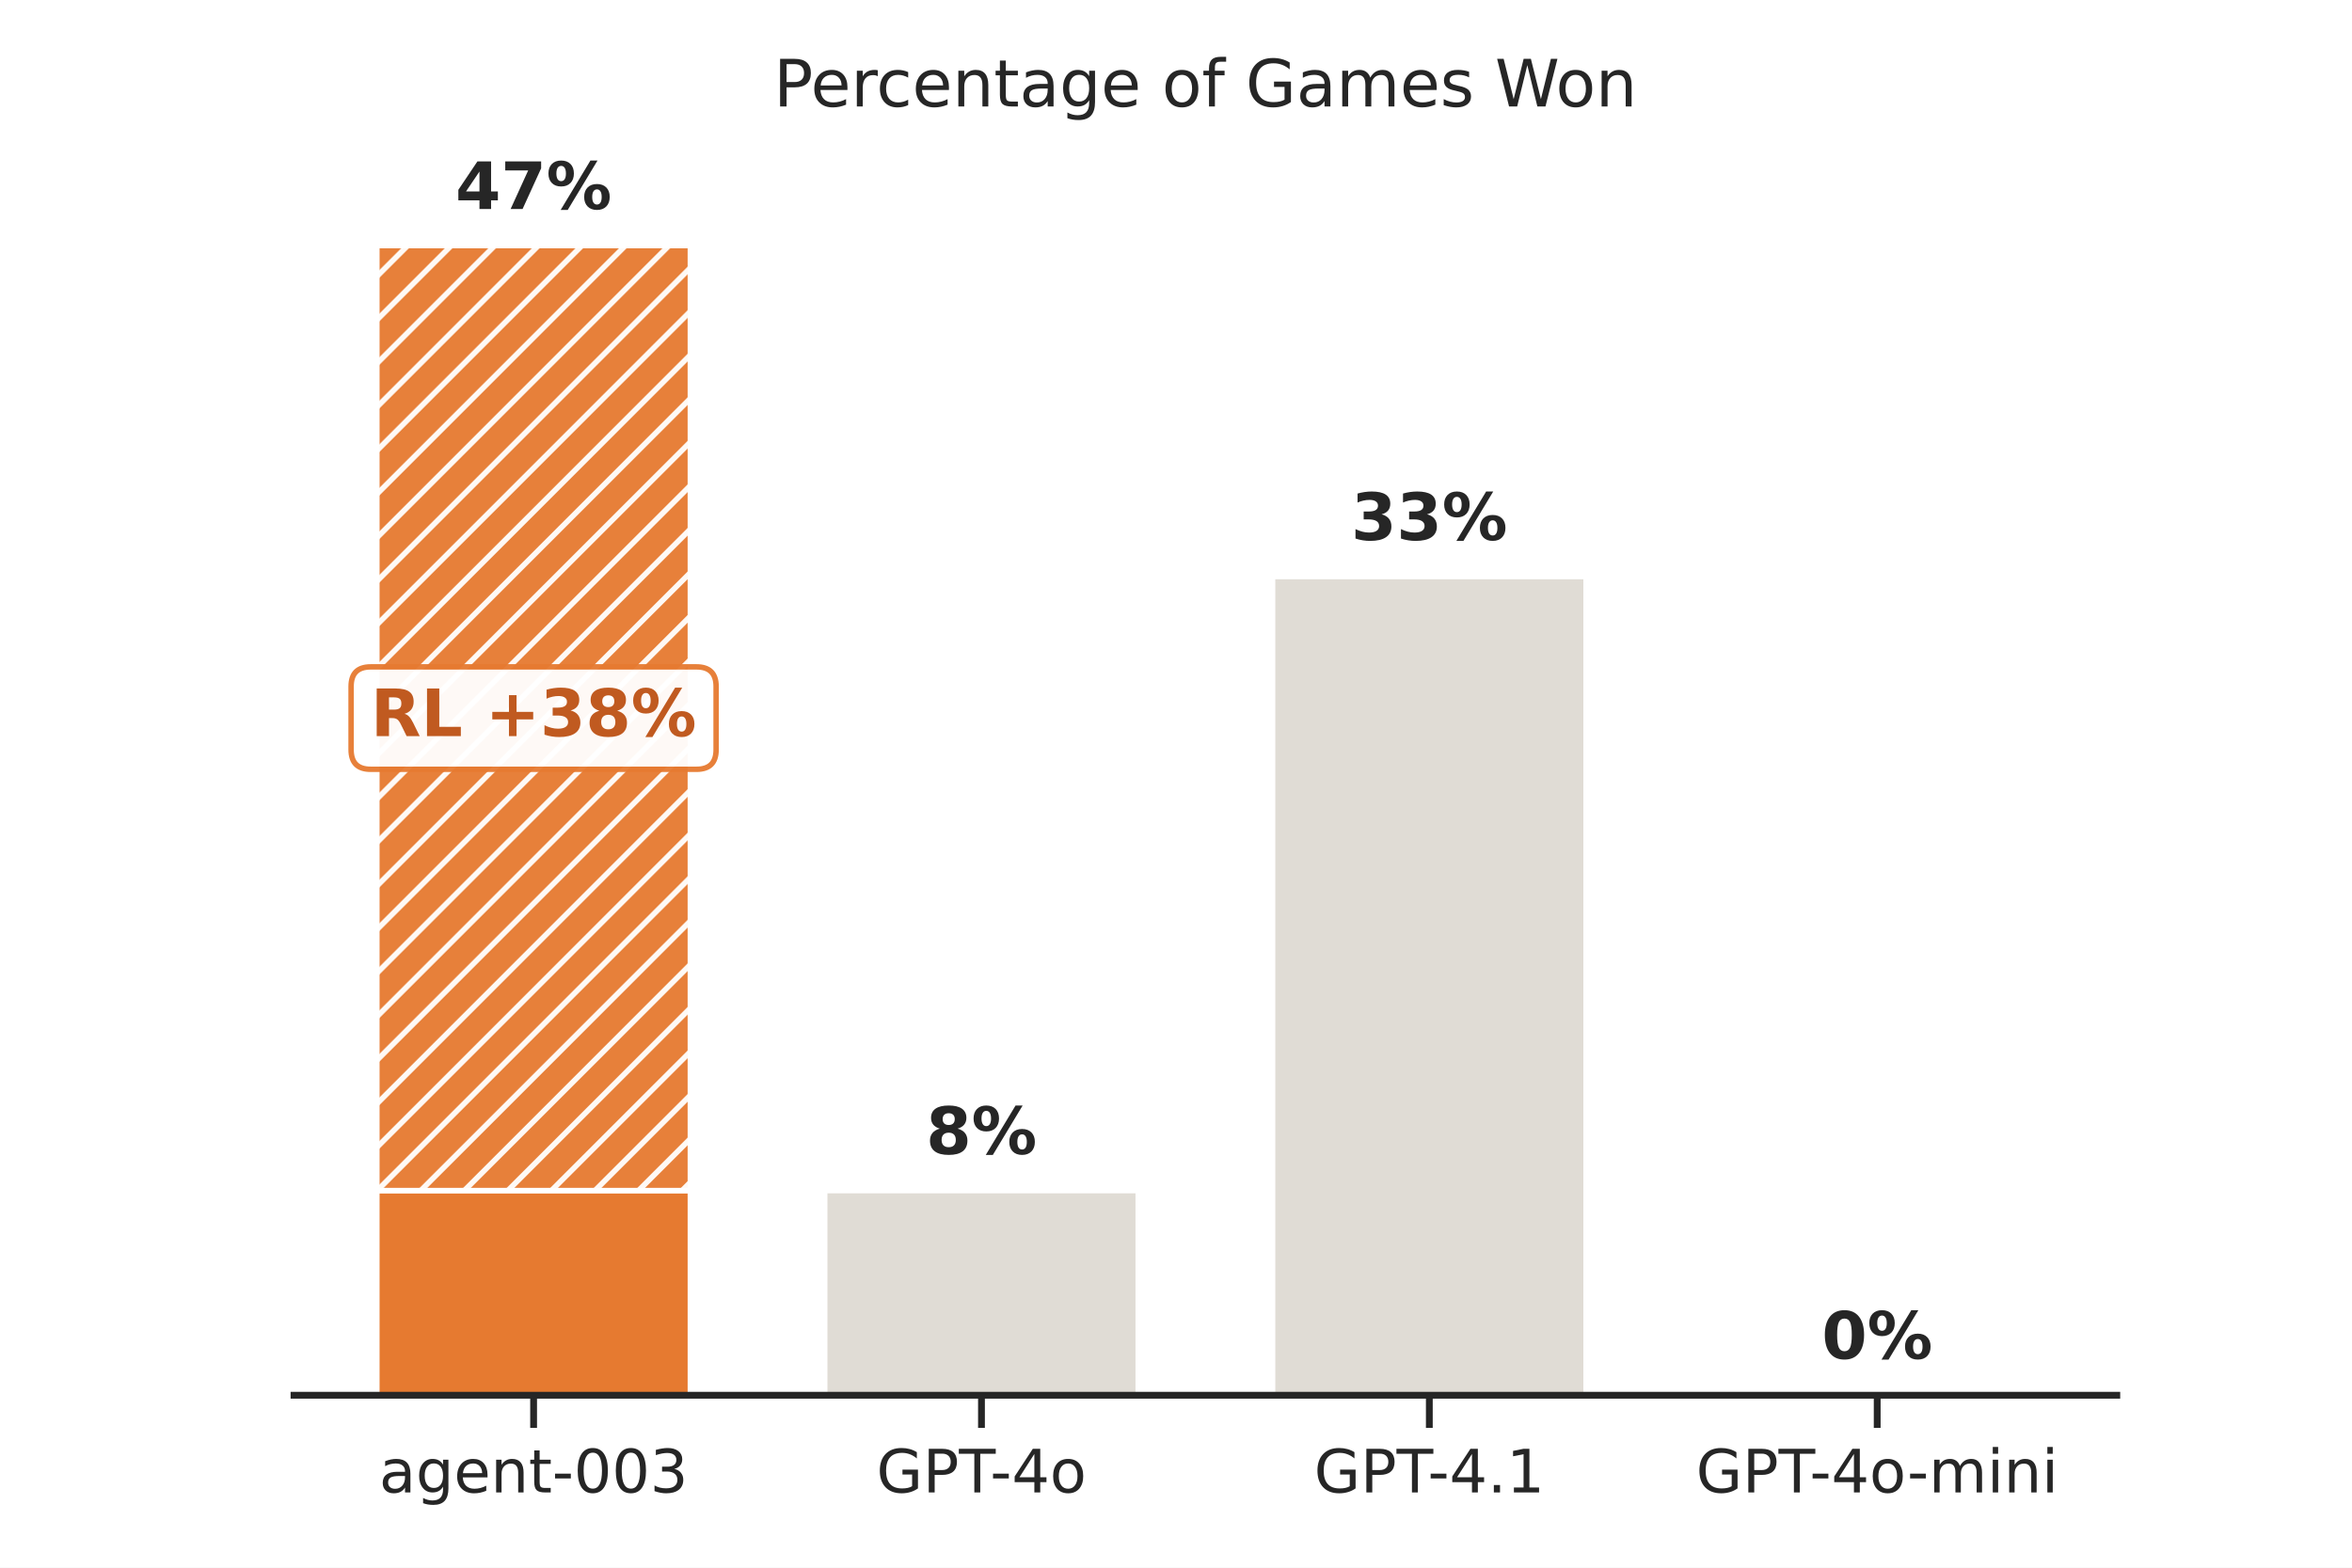
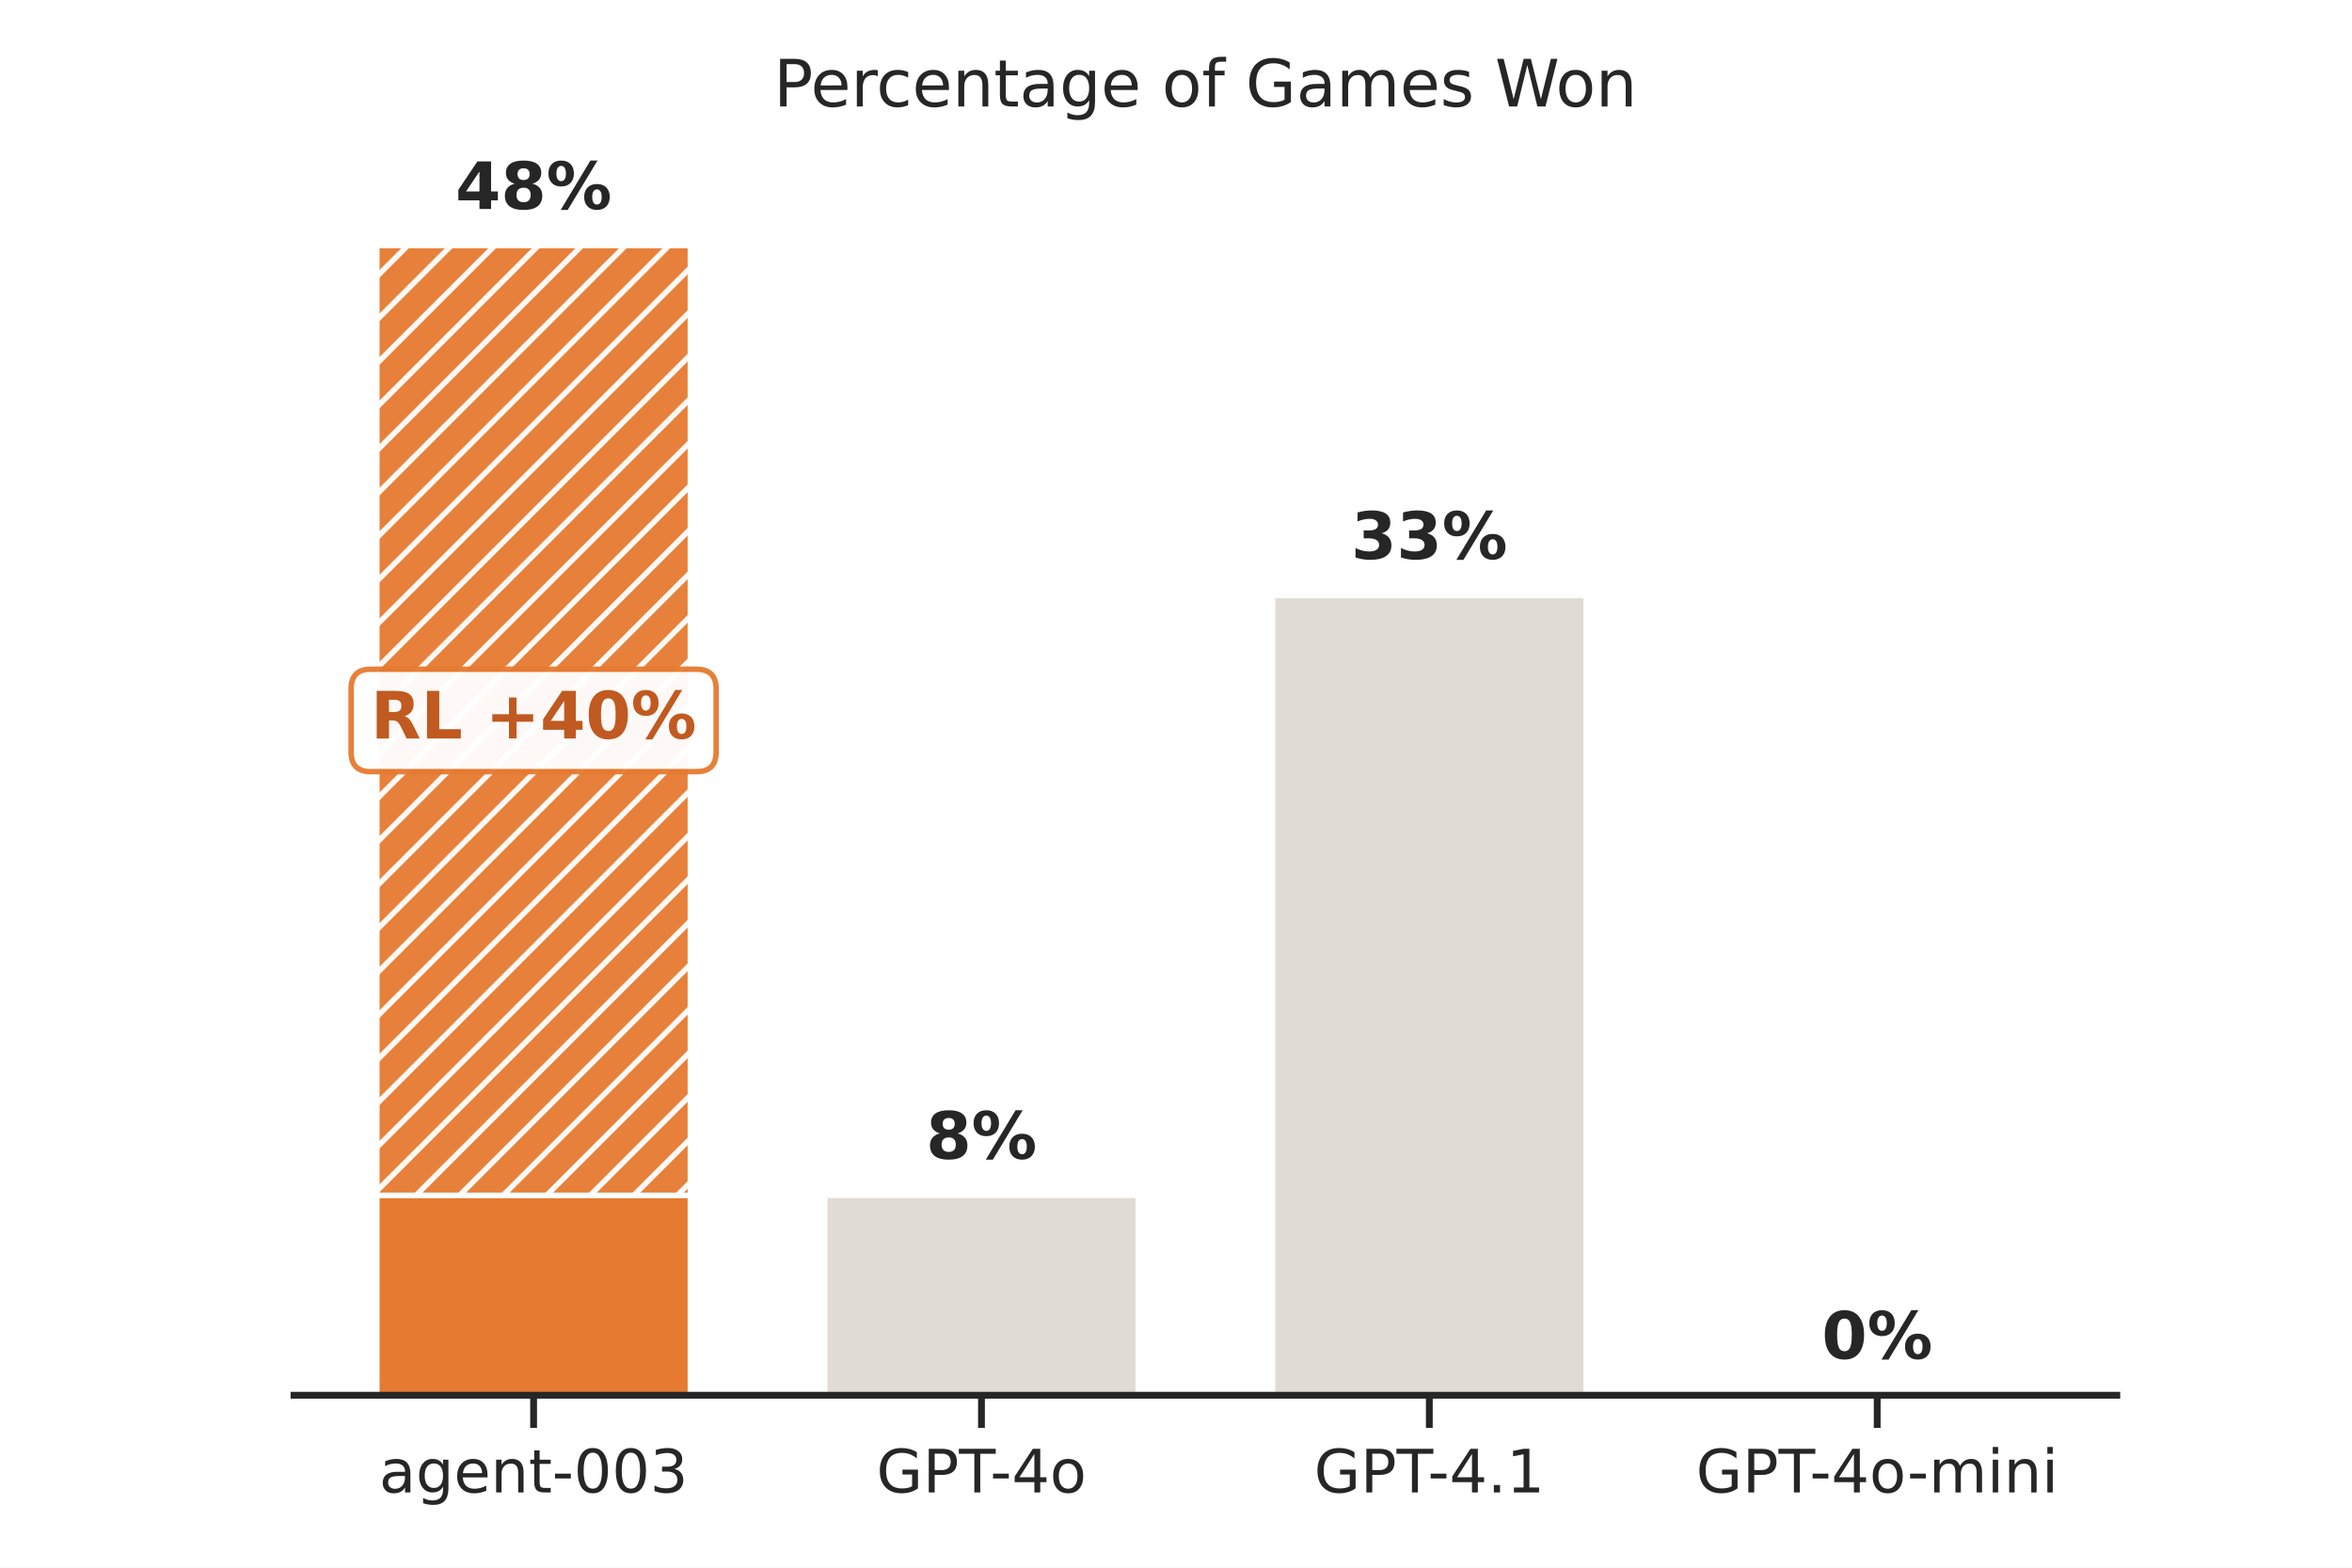
<svg xmlns="http://www.w3.org/2000/svg" xmlns:xlink="http://www.w3.org/1999/xlink" width="432pt" height="288pt" viewBox="0 0 432 288" version="1.1">
  <defs>
    <style type="text/css">*{stroke-linejoin: round; stroke-linecap: butt}</style>
  </defs>
  <g id="figure_1">
    <g id="patch_1">
      <path d="M 0 288  L 432 288  L 432 0  L 0 0  z " style="fill: #ffffff" />
    </g>
    <g id="axes_1">
      <g id="patch_2">
        <path d="M 54 256.32  L 388.8 256.32  L 388.8 34.56  L 54 34.56  z " style="fill: #ffffff" />
      </g>
      <g id="matplotlib.axis_1">
        <g id="xtick_1">
          <g id="line2d_1">
            <defs>
-               <path id="m2d0dbe7aa3" d="M 0 0  L 0 6  " style="stroke: #262626; stroke-width: 1.25" />
+               <path id="mfb96118dcb" d="M 0 0  L 0 6  " style="stroke: #262626; stroke-width: 1.25" />
            </defs>
            <g>
-               <use xlink:href="#m2d0dbe7aa3" x="98.009" y="256.32" style="fill: #262626; stroke: #262626; stroke-width: 1.25" />
+               <use xlink:href="#mfb96118dcb" x="98.009" y="256.32" style="fill: #262626; stroke: #262626; stroke-width: 1.25" />
            </g>
          </g>
          <g id="text_1">
            <g style="fill: #262626" transform="translate(69.63879 274.1783) scale(0.11 -0.11)">
              <defs>
                <path id="DejaVuSans-61" d="M 2194 1759  Q 1497 1759 1228 1600  Q 959 1441 959 1056  Q 959 750 1161 570  Q 1363 391 1709 391  Q 2188 391 2477 730  Q 2766 1069 2766 1631  L 2766 1759  L 2194 1759  z M 3341 1997  L 3341 0  L 2766 0  L 2766 531  Q 2569 213 2275 61  Q 1981 -91 1556 -91  Q 1019 -91 701 211  Q 384 513 384 1019  Q 384 1609 779 1909  Q 1175 2209 1959 2209  L 2766 2209  L 2766 2266  Q 2766 2663 2505 2880  Q 2244 3097 1772 3097  Q 1472 3097 1187 3025  Q 903 2953 641 2809  L 641 3341  Q 956 3463 1253 3523  Q 1550 3584 1831 3584  Q 2591 3584 2966 3190  Q 3341 2797 3341 1997  z " transform="scale(0.015625)" />
                <path id="DejaVuSans-67" d="M 2906 1791  Q 2906 2416 2648 2759  Q 2391 3103 1925 3103  Q 1463 3103 1205 2759  Q 947 2416 947 1791  Q 947 1169 1205 825  Q 1463 481 1925 481  Q 2391 481 2648 825  Q 2906 1169 2906 1791  z M 3481 434  Q 3481 -459 3084 -895  Q 2688 -1331 1869 -1331  Q 1566 -1331 1297 -1286  Q 1028 -1241 775 -1147  L 775 -588  Q 1028 -725 1275 -790  Q 1522 -856 1778 -856  Q 2344 -856 2625 -561  Q 2906 -266 2906 331  L 2906 616  Q 2728 306 2450 153  Q 2172 0 1784 0  Q 1141 0 747 490  Q 353 981 353 1791  Q 353 2603 747 3093  Q 1141 3584 1784 3584  Q 2172 3584 2450 3431  Q 2728 3278 2906 2969  L 2906 3500  L 3481 3500  L 3481 434  z " transform="scale(0.015625)" />
                <path id="DejaVuSans-65" d="M 3597 1894  L 3597 1613  L 953 1613  Q 991 1019 1311 708  Q 1631 397 2203 397  Q 2534 397 2845 478  Q 3156 559 3463 722  L 3463 178  Q 3153 47 2828 -22  Q 2503 -91 2169 -91  Q 1331 -91 842 396  Q 353 884 353 1716  Q 353 2575 817 3079  Q 1281 3584 2069 3584  Q 2775 3584 3186 3129  Q 3597 2675 3597 1894  z M 3022 2063  Q 3016 2534 2758 2815  Q 2500 3097 2075 3097  Q 1594 3097 1305 2825  Q 1016 2553 972 2059  L 3022 2063  z " transform="scale(0.015625)" />
                <path id="DejaVuSans-6e" d="M 3513 2113  L 3513 0  L 2938 0  L 2938 2094  Q 2938 2591 2744 2837  Q 2550 3084 2163 3084  Q 1697 3084 1428 2787  Q 1159 2491 1159 1978  L 1159 0  L 581 0  L 581 3500  L 1159 3500  L 1159 2956  Q 1366 3272 1645 3428  Q 1925 3584 2291 3584  Q 2894 3584 3203 3211  Q 3513 2838 3513 2113  z " transform="scale(0.015625)" />
                <path id="DejaVuSans-74" d="M 1172 4494  L 1172 3500  L 2356 3500  L 2356 3053  L 1172 3053  L 1172 1153  Q 1172 725 1289 603  Q 1406 481 1766 481  L 2356 481  L 2356 0  L 1766 0  Q 1100 0 847 248  Q 594 497 594 1153  L 594 3053  L 172 3053  L 172 3500  L 594 3500  L 594 4494  L 1172 4494  z " transform="scale(0.015625)" />
                <path id="DejaVuSans-2d" d="M 313 2009  L 1997 2009  L 1997 1497  L 313 1497  L 313 2009  z " transform="scale(0.015625)" />
                <path id="DejaVuSans-30" d="M 2034 4250  Q 1547 4250 1301 3770  Q 1056 3291 1056 2328  Q 1056 1369 1301 889  Q 1547 409 2034 409  Q 2525 409 2770 889  Q 3016 1369 3016 2328  Q 3016 3291 2770 3770  Q 2525 4250 2034 4250  z M 2034 4750  Q 2819 4750 3233 4129  Q 3647 3509 3647 2328  Q 3647 1150 3233 529  Q 2819 -91 2034 -91  Q 1250 -91 836 529  Q 422 1150 422 2328  Q 422 3509 836 4129  Q 1250 4750 2034 4750  z " transform="scale(0.015625)" />
                <path id="DejaVuSans-33" d="M 2597 2516  Q 3050 2419 3304 2112  Q 3559 1806 3559 1356  Q 3559 666 3084 287  Q 2609 -91 1734 -91  Q 1441 -91 1130 -33  Q 819 25 488 141  L 488 750  Q 750 597 1062 519  Q 1375 441 1716 441  Q 2309 441 2620 675  Q 2931 909 2931 1356  Q 2931 1769 2642 2001  Q 2353 2234 1838 2234  L 1294 2234  L 1294 2753  L 1863 2753  Q 2328 2753 2575 2939  Q 2822 3125 2822 3475  Q 2822 3834 2567 4026  Q 2313 4219 1838 4219  Q 1578 4219 1281 4162  Q 984 4106 628 3988  L 628 4550  Q 988 4650 1302 4700  Q 1616 4750 1894 4750  Q 2613 4750 3031 4423  Q 3450 4097 3450 3541  Q 3450 3153 3228 2886  Q 3006 2619 2597 2516  z " transform="scale(0.015625)" />
              </defs>
              <use xlink:href="#DejaVuSans-61" />
              <use xlink:href="#DejaVuSans-67" transform="translate(61.2793 0)" />
              <use xlink:href="#DejaVuSans-65" transform="translate(124.7559 0)" />
              <use xlink:href="#DejaVuSans-6e" transform="translate(186.2793 0)" />
              <use xlink:href="#DejaVuSans-74" transform="translate(249.6582 0)" />
              <use xlink:href="#DejaVuSans-2d" transform="translate(288.8672 0)" />
              <use xlink:href="#DejaVuSans-30" transform="translate(324.9512 0)" />
              <use xlink:href="#DejaVuSans-30" transform="translate(388.5742 0)" />
              <use xlink:href="#DejaVuSans-33" transform="translate(452.1973 0)" />
            </g>
          </g>
        </g>
        <g id="xtick_2">
          <g id="line2d_2">
            <g>
-               <use xlink:href="#m2d0dbe7aa3" x="180.27" y="256.32" style="fill: #262626; stroke: #262626; stroke-width: 1.25" />
+               <use xlink:href="#mfb96118dcb" x="180.27" y="256.32" style="fill: #262626; stroke: #262626; stroke-width: 1.25" />
            </g>
          </g>
          <g id="text_2">
            <g style="fill: #262626" transform="translate(160.9854 274.1783) scale(0.11 -0.11)">
              <defs>
                <path id="DejaVuSans-47" d="M 3809 666  L 3809 1919  L 2778 1919  L 2778 2438  L 4434 2438  L 4434 434  Q 4069 175 3628 42  Q 3188 -91 2688 -91  Q 1594 -91 976 548  Q 359 1188 359 2328  Q 359 3472 976 4111  Q 1594 4750 2688 4750  Q 3144 4750 3555 4637  Q 3966 4525 4313 4306  L 4313 3634  Q 3963 3931 3569 4081  Q 3175 4231 2741 4231  Q 1884 4231 1454 3753  Q 1025 3275 1025 2328  Q 1025 1384 1454 906  Q 1884 428 2741 428  Q 3075 428 3337 486  Q 3600 544 3809 666  z " transform="scale(0.015625)" />
                <path id="DejaVuSans-50" d="M 1259 4147  L 1259 2394  L 2053 2394  Q 2494 2394 2734 2622  Q 2975 2850 2975 3272  Q 2975 3691 2734 3919  Q 2494 4147 2053 4147  L 1259 4147  z M 628 4666  L 2053 4666  Q 2838 4666 3239 4311  Q 3641 3956 3641 3272  Q 3641 2581 3239 2228  Q 2838 1875 2053 1875  L 1259 1875  L 1259 0  L 628 0  L 628 4666  z " transform="scale(0.015625)" />
                <path id="DejaVuSans-54" d="M -19 4666  L 3928 4666  L 3928 4134  L 2272 4134  L 2272 0  L 1638 0  L 1638 4134  L -19 4134  L -19 4666  z " transform="scale(0.015625)" />
                <path id="DejaVuSans-34" d="M 2419 4116  L 825 1625  L 2419 1625  L 2419 4116  z M 2253 4666  L 3047 4666  L 3047 1625  L 3713 1625  L 3713 1100  L 3047 1100  L 3047 0  L 2419 0  L 2419 1100  L 313 1100  L 313 1709  L 2253 4666  z " transform="scale(0.015625)" />
                <path id="DejaVuSans-6f" d="M 1959 3097  Q 1497 3097 1228 2736  Q 959 2375 959 1747  Q 959 1119 1226 758  Q 1494 397 1959 397  Q 2419 397 2687 759  Q 2956 1122 2956 1747  Q 2956 2369 2687 2733  Q 2419 3097 1959 3097  z M 1959 3584  Q 2709 3584 3137 3096  Q 3566 2609 3566 1747  Q 3566 888 3137 398  Q 2709 -91 1959 -91  Q 1206 -91 779 398  Q 353 888 353 1747  Q 353 2609 779 3096  Q 1206 3584 1959 3584  z " transform="scale(0.015625)" />
              </defs>
              <use xlink:href="#DejaVuSans-47" />
              <use xlink:href="#DejaVuSans-50" transform="translate(77.49023 0)" />
              <use xlink:href="#DejaVuSans-54" transform="translate(137.793 0)" />
              <use xlink:href="#DejaVuSans-2d" transform="translate(189.752 0)" />
              <use xlink:href="#DejaVuSans-34" transform="translate(225.8359 0)" />
              <use xlink:href="#DejaVuSans-6f" transform="translate(289.459 0)" />
            </g>
          </g>
        </g>
        <g id="xtick_3">
          <g id="line2d_3">
            <g>
-               <use xlink:href="#m2d0dbe7aa3" x="262.53" y="256.32" style="fill: #262626; stroke: #262626; stroke-width: 1.25" />
+               <use xlink:href="#mfb96118dcb" x="262.53" y="256.32" style="fill: #262626; stroke: #262626; stroke-width: 1.25" />
            </g>
          </g>
          <g id="text_3">
            <g style="fill: #262626" transform="translate(241.3638 274.1783) scale(0.11 -0.11)">
              <defs>
                <path id="DejaVuSans-2e" d="M 684 794  L 1344 794  L 1344 0  L 684 0  L 684 794  z " transform="scale(0.015625)" />
                <path id="DejaVuSans-31" d="M 794 531  L 1825 531  L 1825 4091  L 703 3866  L 703 4441  L 1819 4666  L 2450 4666  L 2450 531  L 3481 531  L 3481 0  L 794 0  L 794 531  z " transform="scale(0.015625)" />
              </defs>
              <use xlink:href="#DejaVuSans-47" />
              <use xlink:href="#DejaVuSans-50" transform="translate(77.49023 0)" />
              <use xlink:href="#DejaVuSans-54" transform="translate(137.793 0)" />
              <use xlink:href="#DejaVuSans-2d" transform="translate(189.752 0)" />
              <use xlink:href="#DejaVuSans-34" transform="translate(225.8359 0)" />
              <use xlink:href="#DejaVuSans-2e" transform="translate(289.459 0)" />
              <use xlink:href="#DejaVuSans-31" transform="translate(321.2461 0)" />
            </g>
          </g>
        </g>
        <g id="xtick_4">
          <g id="line2d_4">
            <g>
-               <use xlink:href="#m2d0dbe7aa3" x="344.791" y="256.32" style="fill: #262626; stroke: #262626; stroke-width: 1.25" />
+               <use xlink:href="#mfb96118dcb" x="344.791" y="256.32" style="fill: #262626; stroke: #262626; stroke-width: 1.25" />
            </g>
          </g>
          <g id="text_4">
            <g style="fill: #262626" transform="translate(311.52 274.1783) scale(0.11 -0.11)">
              <defs>
                <path id="DejaVuSans-6d" d="M 3328 2828  Q 3544 3216 3844 3400  Q 4144 3584 4550 3584  Q 5097 3584 5394 3201  Q 5691 2819 5691 2113  L 5691 0  L 5113 0  L 5113 2094  Q 5113 2597 4934 2840  Q 4756 3084 4391 3084  Q 3944 3084 3684 2787  Q 3425 2491 3425 1978  L 3425 0  L 2847 0  L 2847 2094  Q 2847 2600 2669 2842  Q 2491 3084 2119 3084  Q 1678 3084 1418 2786  Q 1159 2488 1159 1978  L 1159 0  L 581 0  L 581 3500  L 1159 3500  L 1159 2956  Q 1356 3278 1631 3431  Q 1906 3584 2284 3584  Q 2666 3584 2933 3390  Q 3200 3197 3328 2828  z " transform="scale(0.015625)" />
                <path id="DejaVuSans-69" d="M 603 3500  L 1178 3500  L 1178 0  L 603 0  L 603 3500  z M 603 4863  L 1178 4863  L 1178 4134  L 603 4134  L 603 4863  z " transform="scale(0.015625)" />
              </defs>
              <use xlink:href="#DejaVuSans-47" />
              <use xlink:href="#DejaVuSans-50" transform="translate(77.49023 0)" />
              <use xlink:href="#DejaVuSans-54" transform="translate(137.793 0)" />
              <use xlink:href="#DejaVuSans-2d" transform="translate(189.752 0)" />
              <use xlink:href="#DejaVuSans-34" transform="translate(225.8359 0)" />
              <use xlink:href="#DejaVuSans-6f" transform="translate(289.459 0)" />
              <use xlink:href="#DejaVuSans-2d" transform="translate(352.5156 0)" />
              <use xlink:href="#DejaVuSans-6d" transform="translate(388.5996 0)" />
              <use xlink:href="#DejaVuSans-69" transform="translate(486.0117 0)" />
              <use xlink:href="#DejaVuSans-6e" transform="translate(513.7949 0)" />
              <use xlink:href="#DejaVuSans-69" transform="translate(577.1738 0)" />
            </g>
          </g>
        </g>
      </g>
      <g id="matplotlib.axis_2" />
      <g id="patch_3">
-         <path d="M 69.218 256.32  L 126.8 256.32  L 126.8 218.72  L 69.218 218.72  z " clip-path="url(#p8e0814d3ab)" style="fill: #e67a30; stroke: #ffffff; stroke-linejoin: miter" />
+         <path d="M 69.218 256.32  L 126.8 256.32  L 126.8 219.59  L 69.218 219.59  z " clip-path="url(#p6f21e03025)" style="fill: #e67a30; stroke: #ffffff; stroke-linejoin: miter" />
      </g>
      <g id="patch_4">
-         <path d="M 69.218 218.72  L 126.8 218.72  L 126.8 45.12  L 69.218 45.12  z " clip-path="url(#p8e0814d3ab)" style="fill: url(#h986c0298ac); opacity: 0.95; stroke: #ffffff; stroke-linejoin: miter" />
+         <path d="M 69.218 219.59  L 126.8 219.59  L 126.8 45.12  L 69.218 45.12  z " clip-path="url(#p6f21e03025)" style="fill: url(#h82abfbc4fb); opacity: 0.95; stroke: #ffffff; stroke-linejoin: miter" />
      </g>
      <g id="patch_5">
-         <path d="M 151.479 256.32  L 209.061 256.32  L 209.061 218.72  L 151.479 218.72  z " clip-path="url(#p8e0814d3ab)" style="fill: #e0dcd5; stroke: #ffffff; stroke-linejoin: miter" />
+         <path d="M 151.479 256.32  L 209.061 256.32  L 209.061 219.59  L 151.479 219.59  z " clip-path="url(#p6f21e03025)" style="fill: #e0dcd5; stroke: #ffffff; stroke-linejoin: miter" />
      </g>
      <g id="patch_6">
-         <path d="M 233.739 256.32  L 291.321 256.32  L 291.321 105.92  L 233.739 105.92  z " clip-path="url(#p8e0814d3ab)" style="fill: #e0dcd5; stroke: #ffffff; stroke-linejoin: miter" />
+         <path d="M 233.739 256.32  L 291.321 256.32  L 291.321 109.398  L 233.739 109.398  z " clip-path="url(#p6f21e03025)" style="fill: #e0dcd5; stroke: #ffffff; stroke-linejoin: miter" />
      </g>
      <g id="patch_7">
-         <path d="M 316 256.32  L 373.582 256.32  L 373.582 256.32  L 316 256.32  z " clip-path="url(#p8e0814d3ab)" style="fill: #e0dcd5; stroke: #ffffff; stroke-linejoin: miter" />
+         <path d="M 316 256.32  L 373.582 256.32  L 373.582 256.32  L 316 256.32  z " clip-path="url(#p6f21e03025)" style="fill: #e0dcd5; stroke: #ffffff; stroke-linejoin: miter" />
      </g>
      <g id="patch_8">
        <path d="M 54 256.32  L 388.8 256.32  " style="fill: none; stroke: #262626; stroke-width: 1.25; stroke-linejoin: miter; stroke-linecap: square" />
      </g>
      <g id="text_5">
        <g id="patch_9">
-           <path d="M 68.088 141.327  L 127.931 141.327  Q 131.531 141.327 131.531 137.727  L 131.531 126.113  Q 131.531 122.513 127.931 122.513  L 68.088 122.513  Q 64.488 122.513 64.488 126.113  L 64.488 137.727  Q 64.488 141.327 68.088 141.327  z " style="fill: #ffffff; opacity: 0.95; stroke: #e67a30; stroke-linejoin: miter" />
-         </g>
-         <g style="fill: #c05a20" transform="translate(68.08809 135.2312) scale(0.12 -0.12)">
+           <path d="M 68.088 141.762  L 127.931 141.762  Q 131.531 141.762 131.531 138.162  L 131.531 126.548  Q 131.531 122.948 127.931 122.948  L 68.088 122.948  Q 64.488 122.948 64.488 126.548  L 64.488 138.162  Q 64.488 141.762 68.088 141.762  z " style="fill: #ffffff; opacity: 0.95; stroke: #e67a30; stroke-linejoin: miter" />
+         </g>
+         <g style="fill: #c05a20" transform="translate(68.08809 135.666) scale(0.12 -0.12)">
          <defs>
            <path id="DejaVuSans-Bold-52" d="M 2297 2597  Q 2675 2597 2839 2737  Q 3003 2878 3003 3200  Q 3003 3519 2839 3656  Q 2675 3794 2297 3794  L 1791 3794  L 1791 2597  L 2297 2597  z M 1791 1766  L 1791 0  L 588 0  L 588 4666  L 2425 4666  Q 3347 4666 3776 4356  Q 4206 4047 4206 3378  Q 4206 2916 3982 2619  Q 3759 2322 3309 2181  Q 3556 2125 3751 1926  Q 3947 1728 4147 1325  L 4800 0  L 3519 0  L 2950 1159  Q 2778 1509 2601 1637  Q 2425 1766 2131 1766  L 1791 1766  z " transform="scale(0.015625)" />
            <path id="DejaVuSans-Bold-4c" d="M 588 4666  L 1791 4666  L 1791 909  L 3903 909  L 3903 0  L 588 0  L 588 4666  z " transform="scale(0.015625)" />
            <path id="DejaVuSans-Bold-20" transform="scale(0.015625)" />
            <path id="DejaVuSans-Bold-2b" d="M 3053 4013  L 3053 2375  L 4684 2375  L 4684 1638  L 3053 1638  L 3053 0  L 2309 0  L 2309 1638  L 678 1638  L 678 2375  L 2309 2375  L 2309 4013  L 3053 4013  z " transform="scale(0.015625)" />
-             <path id="DejaVuSans-Bold-33" d="M 2981 2516  Q 3453 2394 3698 2092  Q 3944 1791 3944 1325  Q 3944 631 3412 270  Q 2881 -91 1863 -91  Q 1503 -91 1142 -33  Q 781 25 428 141  L 428 1069  Q 766 900 1098 814  Q 1431 728 1753 728  Q 2231 728 2486 893  Q 2741 1059 2741 1369  Q 2741 1688 2480 1852  Q 2219 2016 1709 2016  L 1228 2016  L 1228 2791  L 1734 2791  Q 2188 2791 2409 2933  Q 2631 3075 2631 3366  Q 2631 3634 2415 3781  Q 2200 3928 1806 3928  Q 1516 3928 1219 3862  Q 922 3797 628 3669  L 628 4550  Q 984 4650 1334 4700  Q 1684 4750 2022 4750  Q 2931 4750 3382 4451  Q 3834 4153 3834 3553  Q 3834 3144 3618 2883  Q 3403 2622 2981 2516  z " transform="scale(0.015625)" />
-             <path id="DejaVuSans-Bold-38" d="M 2228 2088  Q 1891 2088 1709 1903  Q 1528 1719 1528 1375  Q 1528 1031 1709 848  Q 1891 666 2228 666  Q 2563 666 2741 848  Q 2919 1031 2919 1375  Q 2919 1722 2741 1905  Q 2563 2088 2228 2088  z M 1350 2484  Q 925 2613 709 2878  Q 494 3144 494 3541  Q 494 4131 934 4440  Q 1375 4750 2228 4750  Q 3075 4750 3515 4442  Q 3956 4134 3956 3541  Q 3956 3144 3739 2878  Q 3522 2613 3097 2484  Q 3572 2353 3814 2058  Q 4056 1763 4056 1313  Q 4056 619 3595 264  Q 3134 -91 2228 -91  Q 1319 -91 855 264  Q 391 619 391 1313  Q 391 1763 633 2058  Q 875 2353 1350 2484  z M 1631 3419  Q 1631 3141 1786 2991  Q 1941 2841 2228 2841  Q 2509 2841 2662 2991  Q 2816 3141 2816 3419  Q 2816 3697 2662 3845  Q 2509 3994 2228 3994  Q 1941 3994 1786 3844  Q 1631 3694 1631 3419  z " transform="scale(0.015625)" />
+             <path id="DejaVuSans-Bold-34" d="M 2356 3675  L 1038 1722  L 2356 1722  L 2356 3675  z M 2156 4666  L 3494 4666  L 3494 1722  L 4159 1722  L 4159 850  L 3494 850  L 3494 0  L 2356 0  L 2356 850  L 288 850  L 288 1881  L 2156 4666  z " transform="scale(0.015625)" />
+             <path id="DejaVuSans-Bold-30" d="M 2944 2338  Q 2944 3213 2780 3570  Q 2616 3928 2228 3928  Q 1841 3928 1675 3570  Q 1509 3213 1509 2338  Q 1509 1453 1675 1090  Q 1841 728 2228 728  Q 2613 728 2778 1090  Q 2944 1453 2944 2338  z M 4147 2328  Q 4147 1169 3647 539  Q 3147 -91 2228 -91  Q 1306 -91 806 539  Q 306 1169 306 2328  Q 306 3491 806 4120  Q 1306 4750 2228 4750  Q 3147 4750 3647 4120  Q 4147 3491 4147 2328  z " transform="scale(0.015625)" />
            <path id="DejaVuSans-Bold-25" d="M 4959 1925  Q 4738 1925 4616 1733  Q 4494 1541 4494 1184  Q 4494 825 4614 633  Q 4734 441 4959 441  Q 5184 441 5303 633  Q 5422 825 5422 1184  Q 5422 1541 5301 1733  Q 5181 1925 4959 1925  z M 4959 2450  Q 5541 2450 5875 2112  Q 6209 1775 6209 1184  Q 6209 594 5875 251  Q 5541 -91 4959 -91  Q 4378 -91 4042 251  Q 3706 594 3706 1184  Q 3706 1772 4042 2111  Q 4378 2450 4959 2450  z M 2094 -91  L 1403 -91  L 4319 4750  L 5013 4750  L 2094 -91  z M 1453 4750  Q 2034 4750 2367 4411  Q 2700 4072 2700 3481  Q 2700 2891 2367 2550  Q 2034 2209 1453 2209  Q 872 2209 539 2550  Q 206 2891 206 3481  Q 206 4072 539 4411  Q 872 4750 1453 4750  z M 1453 4225  Q 1228 4225 1106 4031  Q 984 3838 984 3481  Q 984 3122 1106 2926  Q 1228 2731 1453 2731  Q 1678 2731 1798 2926  Q 1919 3122 1919 3481  Q 1919 3838 1797 4031  Q 1675 4225 1453 4225  z " transform="scale(0.015625)" />
          </defs>
          <use xlink:href="#DejaVuSans-Bold-52" />
          <use xlink:href="#DejaVuSans-Bold-4c" transform="translate(77.00195 0)" />
          <use xlink:href="#DejaVuSans-Bold-20" transform="translate(140.7227 0)" />
          <use xlink:href="#DejaVuSans-Bold-2b" transform="translate(175.5371 0)" />
-           <use xlink:href="#DejaVuSans-Bold-33" transform="translate(259.3262 0)" />
-           <use xlink:href="#DejaVuSans-Bold-38" transform="translate(328.9062 0)" />
+           <use xlink:href="#DejaVuSans-Bold-34" transform="translate(259.3262 0)" />
+           <use xlink:href="#DejaVuSans-Bold-30" transform="translate(328.9062 0)" />
          <use xlink:href="#DejaVuSans-Bold-25" transform="translate(398.4863 0)" />
        </g>
      </g>
      <g id="text_6">
        <g style="fill: #262626" transform="translate(83.64777 38.40037) scale(0.12 -0.12)">
          <defs>
-             <path id="DejaVuSans-Bold-34" d="M 2356 3675  L 1038 1722  L 2356 1722  L 2356 3675  z M 2156 4666  L 3494 4666  L 3494 1722  L 4159 1722  L 4159 850  L 3494 850  L 3494 0  L 2356 0  L 2356 850  L 288 850  L 288 1881  L 2156 4666  z " transform="scale(0.015625)" />
-             <path id="DejaVuSans-Bold-37" d="M 428 4666  L 3944 4666  L 3944 3988  L 2125 0  L 953 0  L 2675 3781  L 428 3781  L 428 4666  z " transform="scale(0.015625)" />
+             <path id="DejaVuSans-Bold-38" d="M 2228 2088  Q 1891 2088 1709 1903  Q 1528 1719 1528 1375  Q 1528 1031 1709 848  Q 1891 666 2228 666  Q 2563 666 2741 848  Q 2919 1031 2919 1375  Q 2919 1722 2741 1905  Q 2563 2088 2228 2088  z M 1350 2484  Q 925 2613 709 2878  Q 494 3144 494 3541  Q 494 4131 934 4440  Q 1375 4750 2228 4750  Q 3075 4750 3515 4442  Q 3956 4134 3956 3541  Q 3956 3144 3739 2878  Q 3522 2613 3097 2484  Q 3572 2353 3814 2058  Q 4056 1763 4056 1313  Q 4056 619 3595 264  Q 3134 -91 2228 -91  Q 1319 -91 855 264  Q 391 619 391 1313  Q 391 1763 633 2058  Q 875 2353 1350 2484  z M 1631 3419  Q 1631 3141 1786 2991  Q 1941 2841 2228 2841  Q 2509 2841 2662 2991  Q 2816 3141 2816 3419  Q 2816 3697 2662 3845  Q 2509 3994 2228 3994  Q 1941 3994 1786 3844  Q 1631 3694 1631 3419  z " transform="scale(0.015625)" />
          </defs>
          <use xlink:href="#DejaVuSans-Bold-34" />
-           <use xlink:href="#DejaVuSans-Bold-37" transform="translate(69.58008 0)" />
+           <use xlink:href="#DejaVuSans-Bold-38" transform="translate(69.58008 0)" />
          <use xlink:href="#DejaVuSans-Bold-25" transform="translate(139.1602 0)" />
        </g>
      </g>
      <g id="text_7">
-         <g style="fill: #262626" transform="translate(170.0829 212.0004) scale(0.12 -0.12)">
+         <g style="fill: #262626" transform="translate(170.0829 212.8699) scale(0.12 -0.12)">
          <use xlink:href="#DejaVuSans-Bold-38" />
          <use xlink:href="#DejaVuSans-Bold-25" transform="translate(69.58008 0)" />
        </g>
      </g>
      <g id="text_8">
-         <g style="fill: #262626" transform="translate(248.1687 99.20037) scale(0.12 -0.12)">
+         <g style="fill: #262626" transform="translate(248.1687 102.6786) scale(0.12 -0.12)">
+           <defs>
+             <path id="DejaVuSans-Bold-33" d="M 2981 2516  Q 3453 2394 3698 2092  Q 3944 1791 3944 1325  Q 3944 631 3412 270  Q 2881 -91 1863 -91  Q 1503 -91 1142 -33  Q 781 25 428 141  L 428 1069  Q 766 900 1098 814  Q 1431 728 1753 728  Q 2231 728 2486 893  Q 2741 1059 2741 1369  Q 2741 1688 2480 1852  Q 2219 2016 1709 2016  L 1228 2016  L 1228 2791  L 1734 2791  Q 2188 2791 2409 2933  Q 2631 3075 2631 3366  Q 2631 3634 2415 3781  Q 2200 3928 1806 3928  Q 1516 3928 1219 3862  Q 922 3797 628 3669  L 628 4550  Q 984 4650 1334 4700  Q 1684 4750 2022 4750  Q 2931 4750 3382 4451  Q 3834 4153 3834 3553  Q 3834 3144 3618 2883  Q 3403 2622 2981 2516  z " transform="scale(0.015625)" />
+           </defs>
          <use xlink:href="#DejaVuSans-Bold-33" />
          <use xlink:href="#DejaVuSans-Bold-33" transform="translate(69.58008 0)" />
          <use xlink:href="#DejaVuSans-Bold-25" transform="translate(139.1602 0)" />
        </g>
      </g>
      <g id="text_9">
        <g style="fill: #262626" transform="translate(334.6038 249.6004) scale(0.12 -0.12)">
-           <defs>
-             <path id="DejaVuSans-Bold-30" d="M 2944 2338  Q 2944 3213 2780 3570  Q 2616 3928 2228 3928  Q 1841 3928 1675 3570  Q 1509 3213 1509 2338  Q 1509 1453 1675 1090  Q 1841 728 2228 728  Q 2613 728 2778 1090  Q 2944 1453 2944 2338  z M 4147 2328  Q 4147 1169 3647 539  Q 3147 -91 2228 -91  Q 1306 -91 806 539  Q 306 1169 306 2328  Q 306 3491 806 4120  Q 1306 4750 2228 4750  Q 3147 4750 3647 4120  Q 4147 3491 4147 2328  z " transform="scale(0.015625)" />
-           </defs>
          <use xlink:href="#DejaVuSans-Bold-30" />
          <use xlink:href="#DejaVuSans-Bold-25" transform="translate(69.58008 0)" />
        </g>
      </g>
      <g id="text_10">
        <g style="fill: #262626" transform="translate(142.1072 19.56) scale(0.12 -0.12)">
          <defs>
            <path id="DejaVuSans-72" d="M 2631 2963  Q 2534 3019 2420 3045  Q 2306 3072 2169 3072  Q 1681 3072 1420 2755  Q 1159 2438 1159 1844  L 1159 0  L 581 0  L 581 3500  L 1159 3500  L 1159 2956  Q 1341 3275 1631 3429  Q 1922 3584 2338 3584  Q 2397 3584 2469 3576  Q 2541 3569 2628 3553  L 2631 2963  z " transform="scale(0.015625)" />
            <path id="DejaVuSans-63" d="M 3122 3366  L 3122 2828  Q 2878 2963 2633 3030  Q 2388 3097 2138 3097  Q 1578 3097 1268 2742  Q 959 2388 959 1747  Q 959 1106 1268 751  Q 1578 397 2138 397  Q 2388 397 2633 464  Q 2878 531 3122 666  L 3122 134  Q 2881 22 2623 -34  Q 2366 -91 2075 -91  Q 1284 -91 818 406  Q 353 903 353 1747  Q 353 2603 823 3093  Q 1294 3584 2113 3584  Q 2378 3584 2631 3529  Q 2884 3475 3122 3366  z " transform="scale(0.015625)" />
            <path id="DejaVuSans-20" transform="scale(0.015625)" />
            <path id="DejaVuSans-66" d="M 2375 4863  L 2375 4384  L 1825 4384  Q 1516 4384 1395 4259  Q 1275 4134 1275 3809  L 1275 3500  L 2222 3500  L 2222 3053  L 1275 3053  L 1275 0  L 697 0  L 697 3053  L 147 3053  L 147 3500  L 697 3500  L 697 3744  Q 697 4328 969 4595  Q 1241 4863 1831 4863  L 2375 4863  z " transform="scale(0.015625)" />
            <path id="DejaVuSans-73" d="M 2834 3397  L 2834 2853  Q 2591 2978 2328 3040  Q 2066 3103 1784 3103  Q 1356 3103 1142 2972  Q 928 2841 928 2578  Q 928 2378 1081 2264  Q 1234 2150 1697 2047  L 1894 2003  Q 2506 1872 2764 1633  Q 3022 1394 3022 966  Q 3022 478 2636 193  Q 2250 -91 1575 -91  Q 1294 -91 989 -36  Q 684 19 347 128  L 347 722  Q 666 556 975 473  Q 1284 391 1588 391  Q 1994 391 2212 530  Q 2431 669 2431 922  Q 2431 1156 2273 1281  Q 2116 1406 1581 1522  L 1381 1569  Q 847 1681 609 1914  Q 372 2147 372 2553  Q 372 3047 722 3315  Q 1072 3584 1716 3584  Q 2034 3584 2315 3537  Q 2597 3491 2834 3397  z " transform="scale(0.015625)" />
            <path id="DejaVuSans-57" d="M 213 4666  L 850 4666  L 1831 722  L 2809 4666  L 3519 4666  L 4500 722  L 5478 4666  L 6119 4666  L 4947 0  L 4153 0  L 3169 4050  L 2175 0  L 1381 0  L 213 4666  z " transform="scale(0.015625)" />
          </defs>
          <use xlink:href="#DejaVuSans-50" />
          <use xlink:href="#DejaVuSans-65" transform="translate(56.67773 0)" />
          <use xlink:href="#DejaVuSans-72" transform="translate(118.2012 0)" />
          <use xlink:href="#DejaVuSans-63" transform="translate(157.0645 0)" />
          <use xlink:href="#DejaVuSans-65" transform="translate(212.0449 0)" />
          <use xlink:href="#DejaVuSans-6e" transform="translate(273.5684 0)" />
          <use xlink:href="#DejaVuSans-74" transform="translate(336.9473 0)" />
          <use xlink:href="#DejaVuSans-61" transform="translate(376.1562 0)" />
          <use xlink:href="#DejaVuSans-67" transform="translate(437.4355 0)" />
          <use xlink:href="#DejaVuSans-65" transform="translate(500.9121 0)" />
          <use xlink:href="#DejaVuSans-20" transform="translate(562.4355 0)" />
          <use xlink:href="#DejaVuSans-6f" transform="translate(594.2227 0)" />
          <use xlink:href="#DejaVuSans-66" transform="translate(655.4043 0)" />
          <use xlink:href="#DejaVuSans-20" transform="translate(690.6094 0)" />
          <use xlink:href="#DejaVuSans-47" transform="translate(722.3965 0)" />
          <use xlink:href="#DejaVuSans-61" transform="translate(799.8867 0)" />
          <use xlink:href="#DejaVuSans-6d" transform="translate(861.166 0)" />
          <use xlink:href="#DejaVuSans-65" transform="translate(958.5781 0)" />
          <use xlink:href="#DejaVuSans-73" transform="translate(1020.102 0)" />
          <use xlink:href="#DejaVuSans-20" transform="translate(1072.201 0)" />
          <use xlink:href="#DejaVuSans-57" transform="translate(1103.988 0)" />
          <use xlink:href="#DejaVuSans-6f" transform="translate(1196.99 0)" />
          <use xlink:href="#DejaVuSans-6e" transform="translate(1258.172 0)" />
        </g>
      </g>
    </g>
  </g>
  <defs>
-     <clipPath id="p8e0814d3ab">
+     <clipPath id="p6f21e03025">
      <rect x="54" y="34.56" width="334.8" height="221.76" />
    </clipPath>
  </defs>
  <defs>
-     <pattern id="h986c0298ac" patternUnits="userSpaceOnUse" x="0" y="0" width="72" height="72">
+     <pattern id="h82abfbc4fb" patternUnits="userSpaceOnUse" x="0" y="0" width="72" height="72">
      <rect x="0" y="0" width="73" height="73" fill="#e67a30" />
      <path d="M -36 36  L 36 -36  M -32 40  L 40 -32  M -28 44  L 44 -28  M -24 48  L 48 -24  M -20 52  L 52 -20  M -16 56  L 56 -16  M -12 60  L 60 -12  M -8 64  L 64 -8  M -4 68  L 68 -4  M 0 72  L 72 0  M 4 76  L 76 4  M 8 80  L 80 8  M 12 84  L 84 12  M 16 88  L 88 16  M 20 92  L 92 20  M 24 96  L 96 24  M 28 100  L 100 28  M 32 104  L 104 32  M 36 108  L 108 36  " style="fill: #ffffff; stroke: #ffffff; stroke-width: 1.0; stroke-linecap: butt; stroke-linejoin: miter; stroke-opacity: 0.95" />
    </pattern>
  </defs>
</svg>
